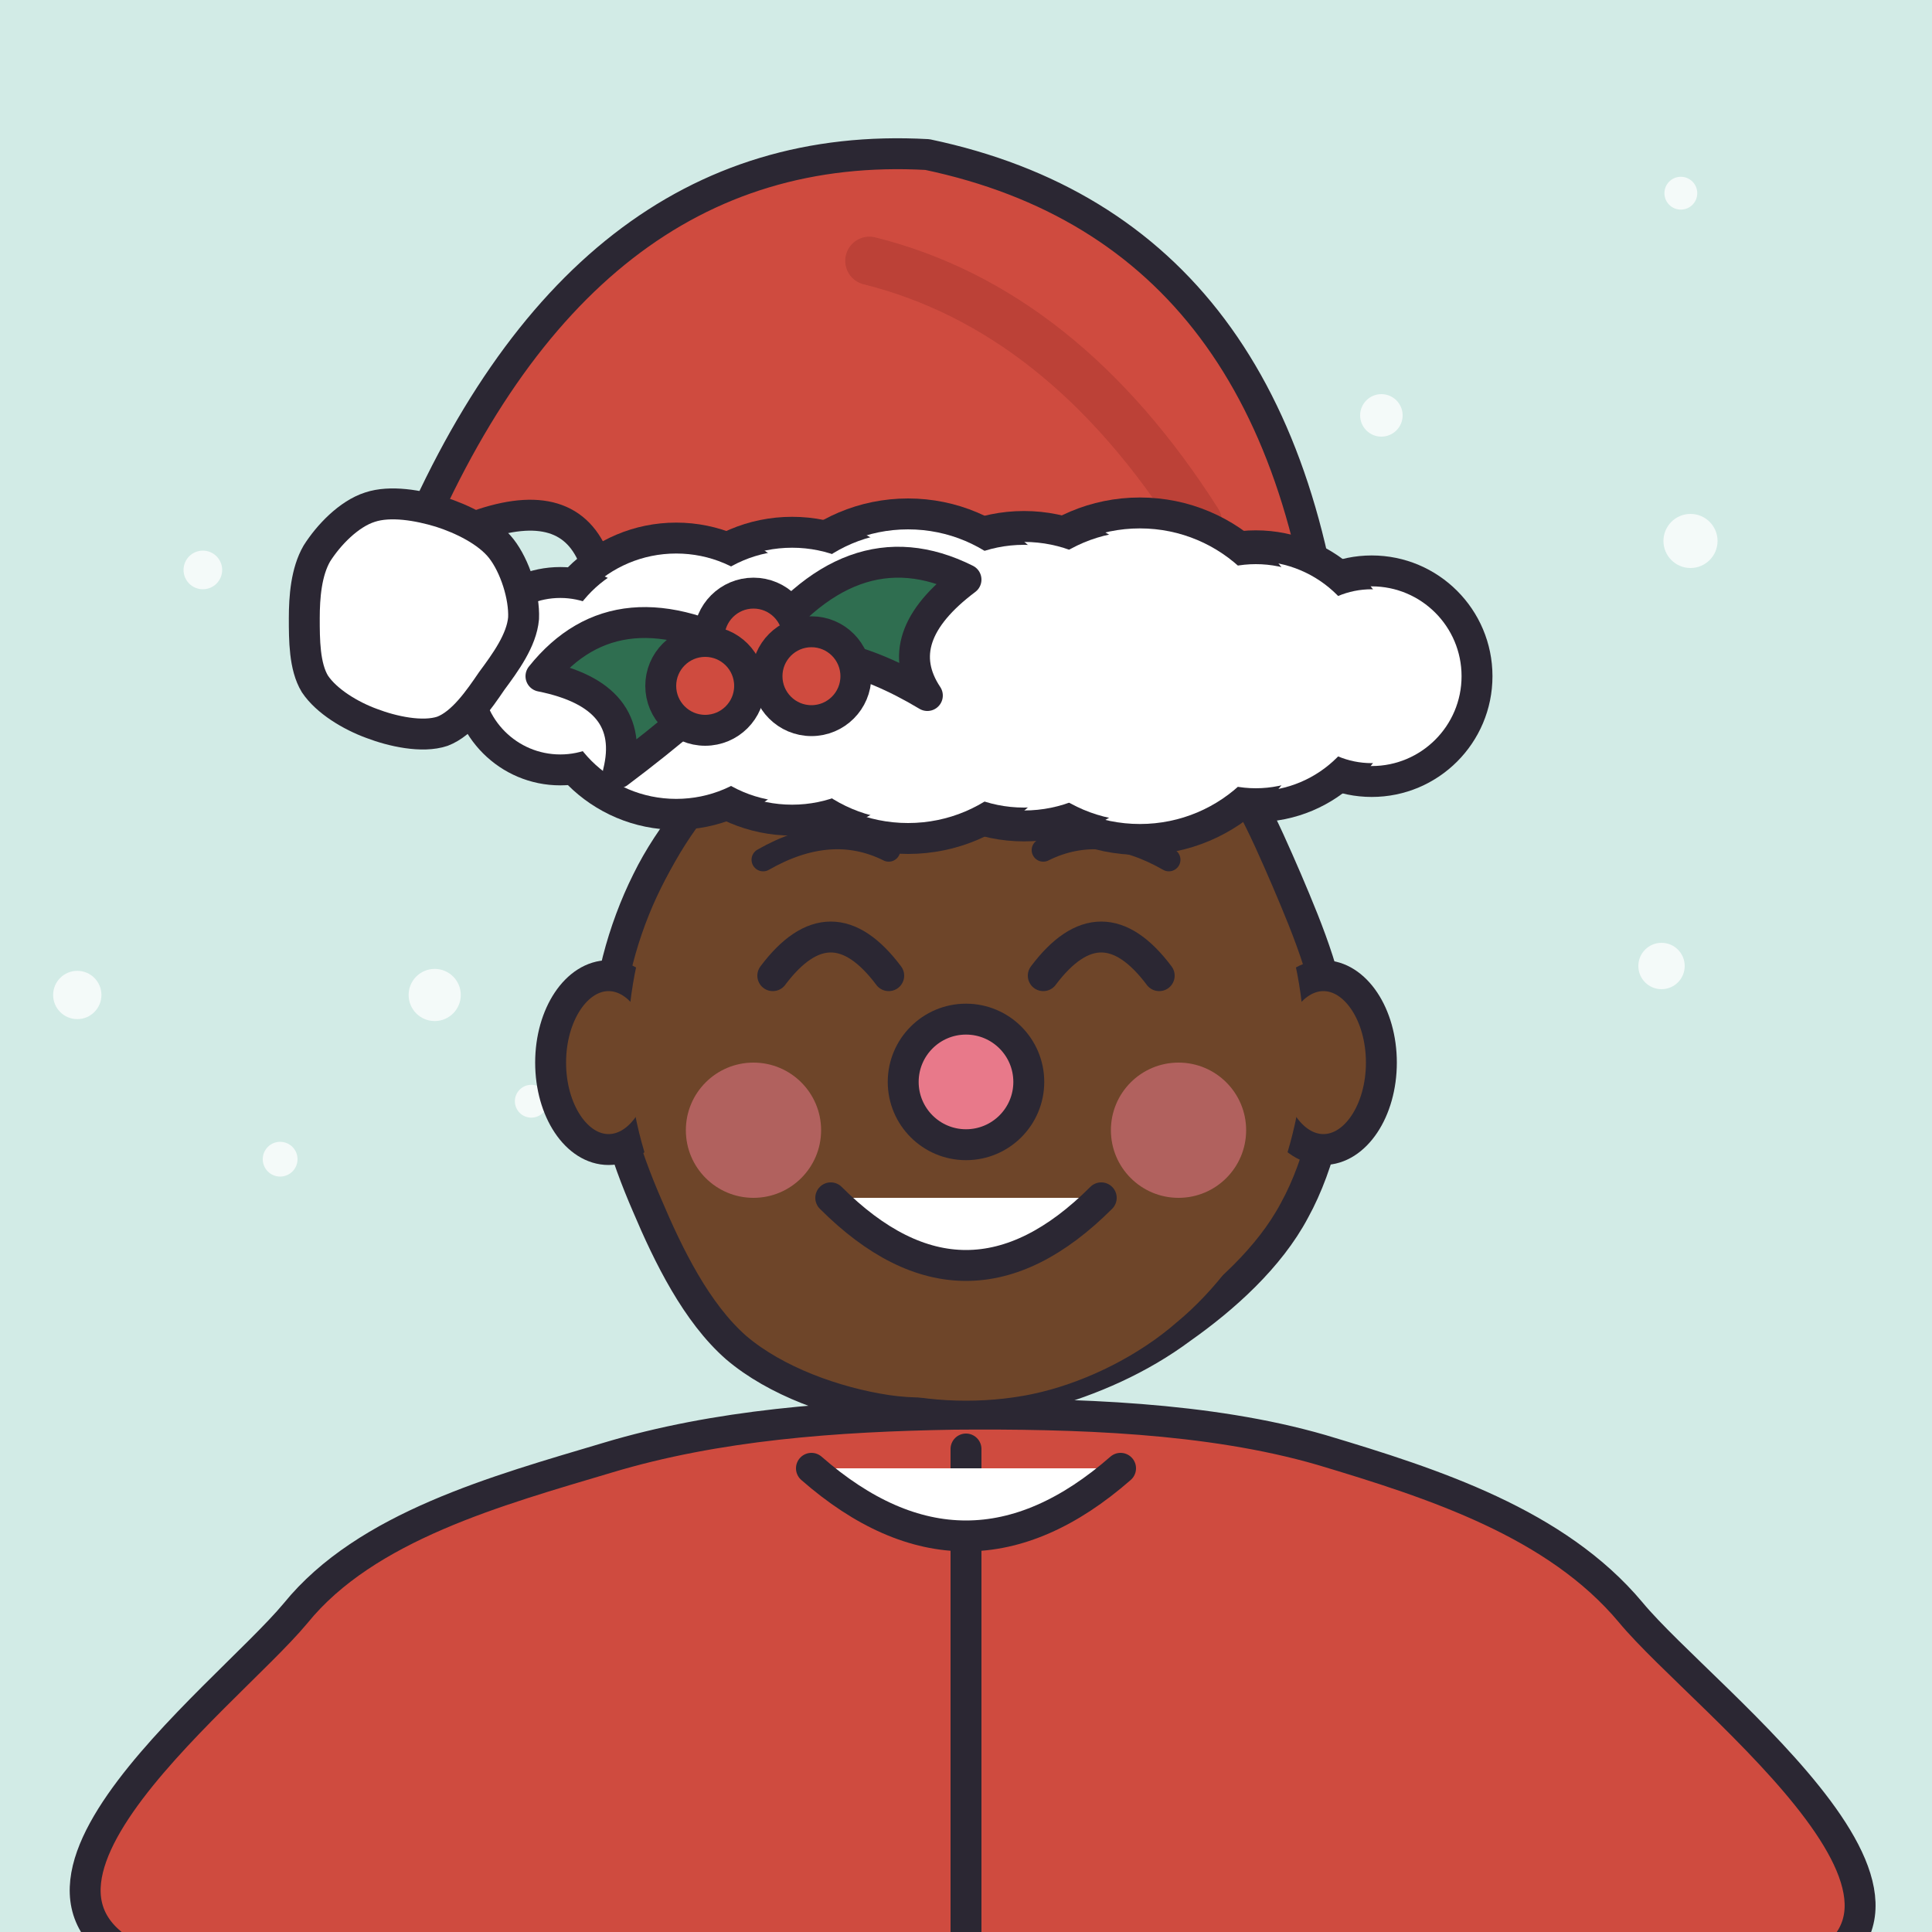
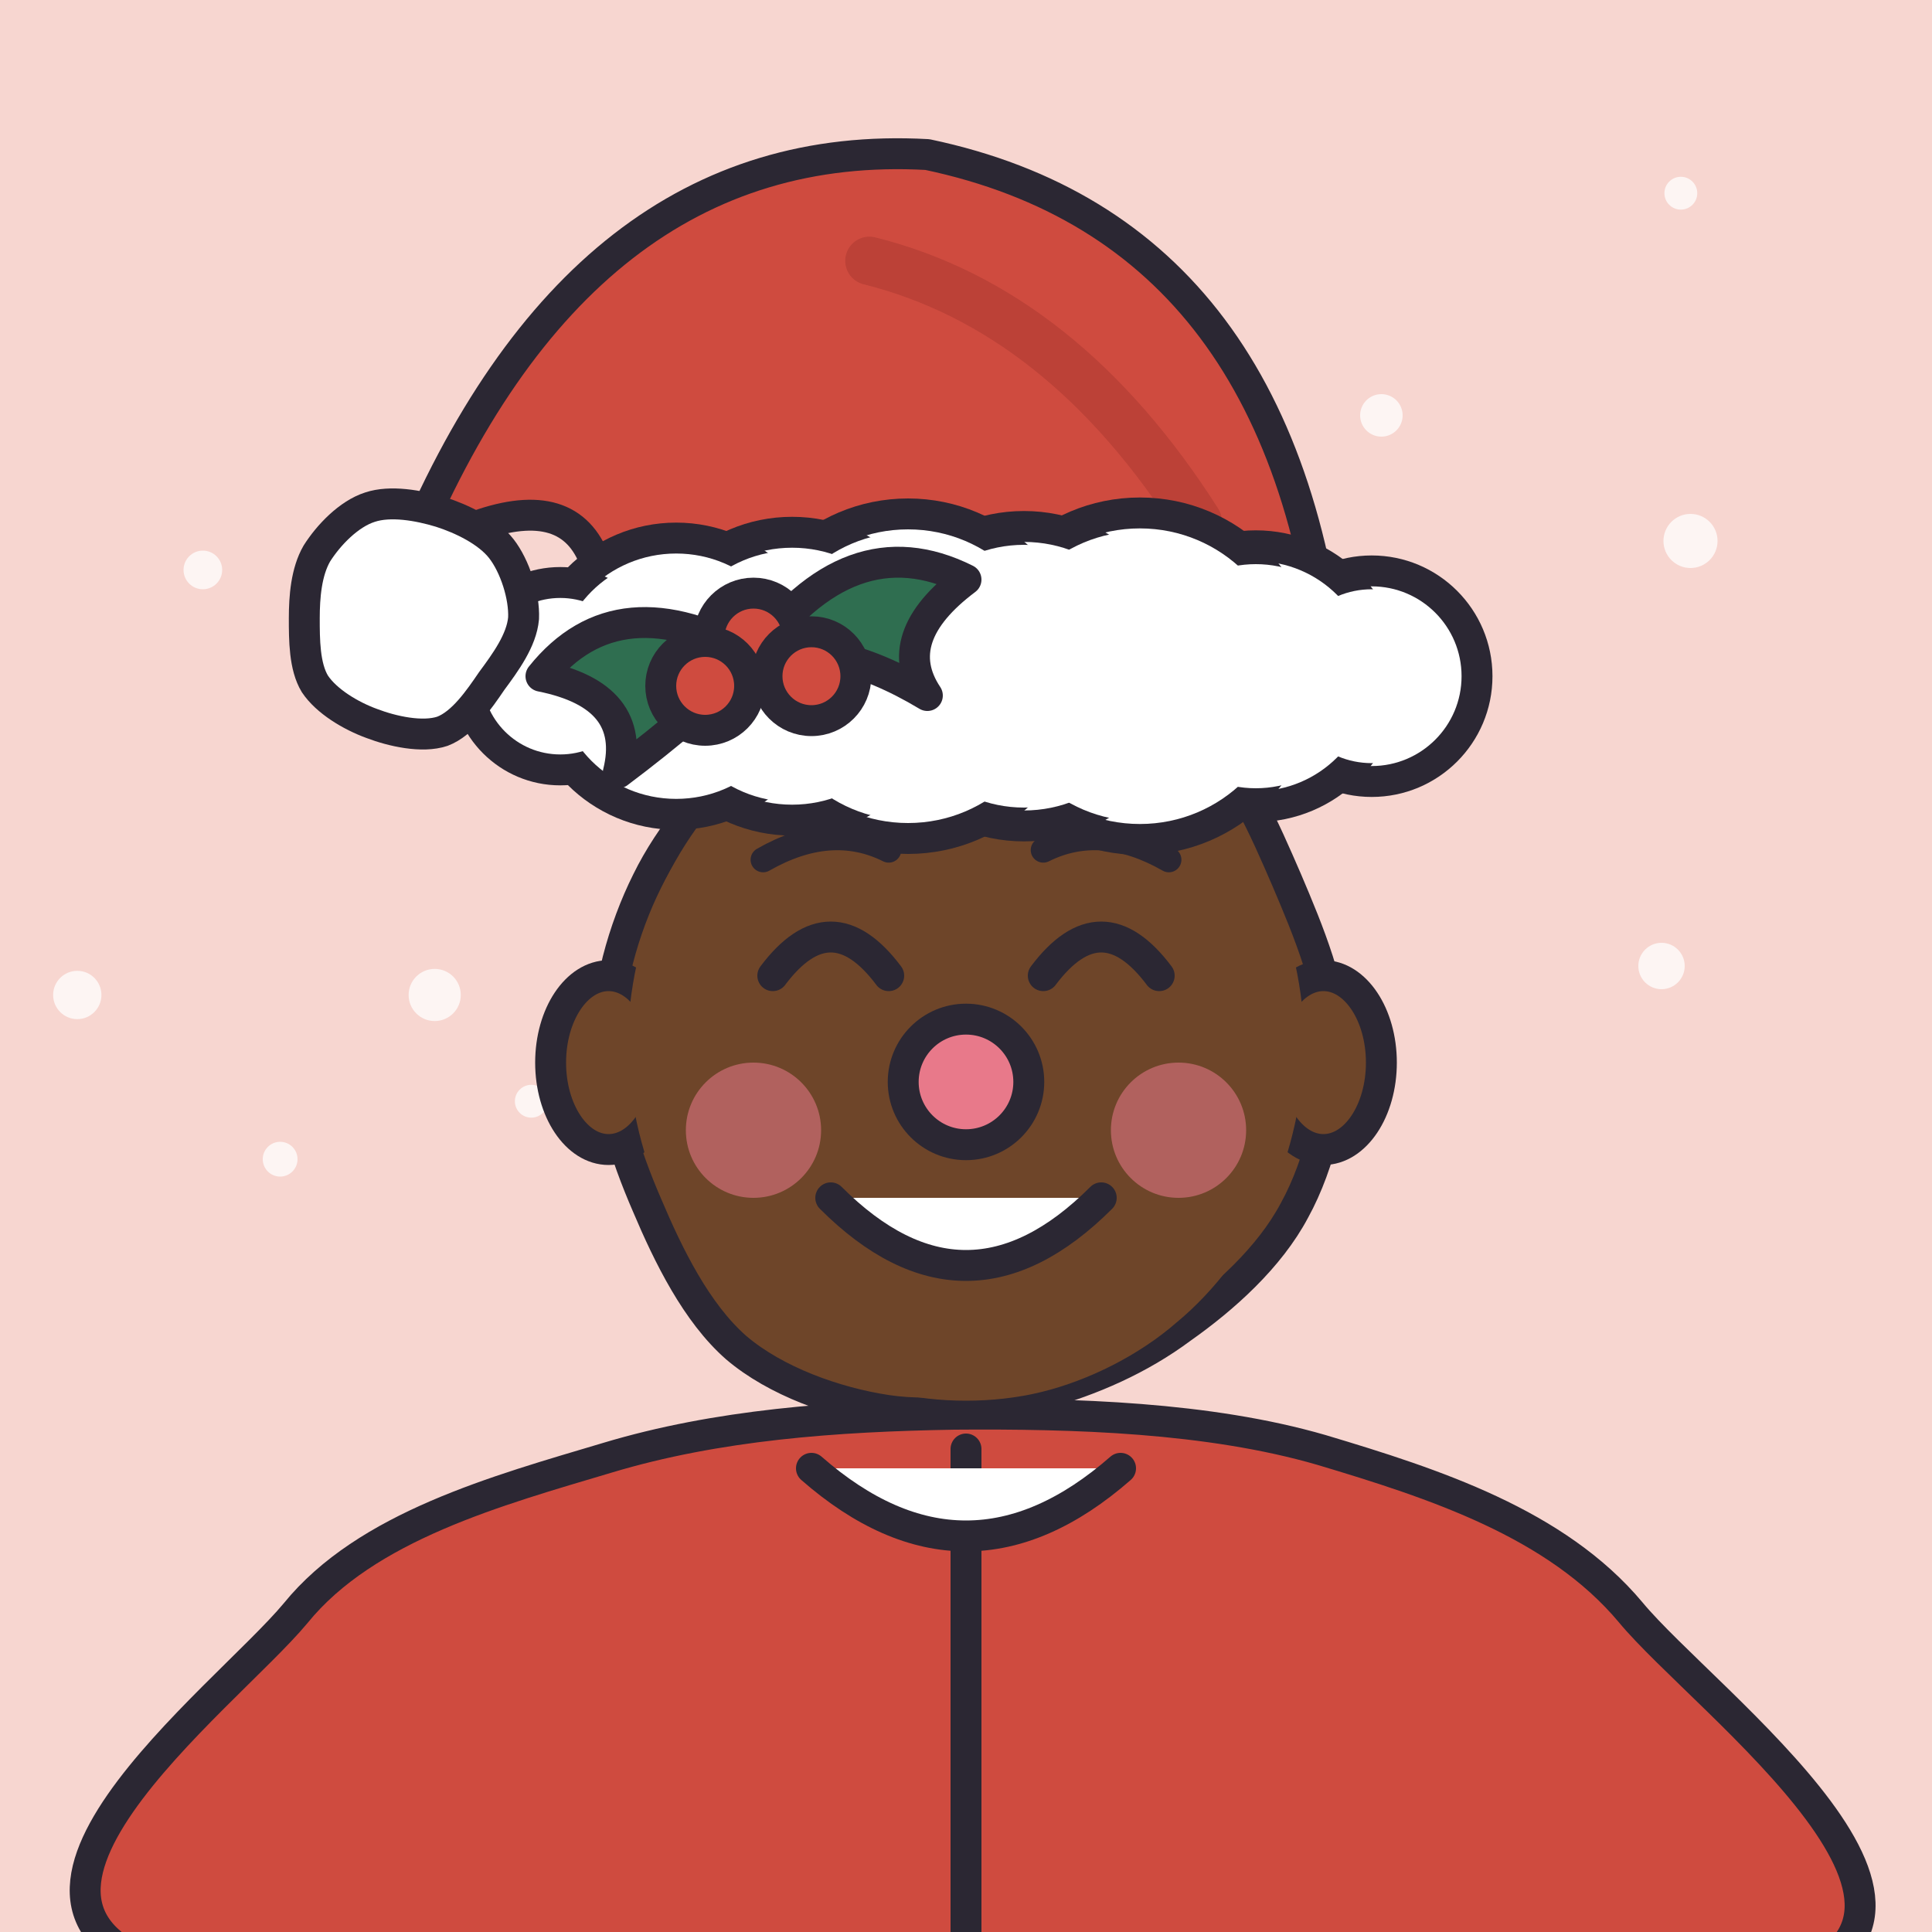
<svg xmlns="http://www.w3.org/2000/svg" viewBox="0 0 200 200" width="400" height="400">
-   <rect width="200" height="200" fill="#d2ebe6" />
+   <rect width="200" height="200" fill="#f7d6d0" />
  <circle cx="172" cy="100" r="2.4" fill="#fff" opacity=".75" />
  <circle cx="8" cy="103" r="2.5" fill="#fff" opacity=".75" />
  <circle cx="21" cy="59" r="2.0" fill="#fff" opacity=".75" />
  <circle cx="45" cy="103" r="2.7" fill="#fff" opacity=".75" />
  <circle cx="55" cy="114" r="1.7" fill="#fff" opacity=".75" />
  <circle cx="32" cy="61" r="1.5" fill="#fff" opacity=".75" />
  <circle cx="175" cy="56" r="2.8" fill="#fff" opacity=".75" />
  <circle cx="79" cy="24" r="2.9" fill="#fff" opacity=".75" />
  <circle cx="143" cy="43" r="2.2" fill="#fff" opacity=".75" />
  <circle cx="117" cy="63" r="1.6" fill="#fff" opacity=".75" />
  <circle cx="174" cy="20" r="1.7" fill="#fff" opacity=".75" />
  <circle cx="106" cy="63" r="2.7" fill="#fff" opacity=".75" />
  <circle cx="80" cy="75" r="2.0" fill="#fff" opacity=".75" />
  <circle cx="29" cy="120" r="1.8" fill="#fff" opacity=".75" />
  <path d="M18.9 204.5 C-6.5 198.1 23.2 175.9 30.6 167.0 C37.9 158.0 51.5 154.3 62.9 150.9 C74.2 147.5 86.5 146.6 98.8 146.4 C111.1 146.3 125.1 146.7 136.8 150.1 C148.5 153.6 161.1 157.7 168.8 166.9 C176.5 176.2 208.1 199.3 183.1 205.6 C158.1 211.8 44.3 210.9 18.9 204.5Z" fill="#cf4b3f" stroke="#2b2733" stroke-width="3.2" stroke-linecap="round" stroke-linejoin="round" />
  <path d="M100 150 L100 205" stroke="#2b2733" stroke-width="3.2" stroke-linecap="round" stroke-linejoin="round" fill="none" />
  <path d="M84 152 Q100 166 116 152" fill="#fff" stroke="#2b2733" stroke-width="3.2" stroke-linecap="round" stroke-linejoin="round" />
  <path d="M138.1 108.0 C138.2 113.7 136.7 120.4 134.0 125.3 C131.4 130.2 126.7 134.4 122.3 137.5 C118.0 140.7 113.0 142.9 107.9 144.3 C102.8 145.7 97.1 146.8 91.8 146.0 C86.5 145.2 80.3 143.0 76.2 139.5 C72.1 135.9 69.2 130.0 67.0 124.8 C64.7 119.5 62.8 113.6 62.8 108.0 C62.8 102.4 64.5 96.2 67.0 91.2 C69.4 86.3 73.3 81.7 77.4 78.2 C81.6 74.7 86.7 71.8 91.8 70.3 C97.0 68.8 103.0 68.1 108.4 69.1 C113.8 70.0 120.1 72.3 124.2 76.0 C128.3 79.7 130.9 85.8 133.2 91.1 C135.5 96.5 137.9 102.3 138.1 108.0Z" fill="#6e4529" stroke="#2b2733" stroke-width="3.2" stroke-linecap="round" stroke-linejoin="round" />
  <ellipse cx="63" cy="110" rx="6" ry="9" fill="#6e4529" stroke="#2b2733" stroke-width="3.2" stroke-linecap="round" stroke-linejoin="round" />
  <ellipse cx="137" cy="110" rx="6" ry="9" fill="#6e4529" stroke="#2b2733" stroke-width="3.2" stroke-linecap="round" stroke-linejoin="round" />
  <path d="M135.0 108.0 C135.0 113.4 133.7 119.2 131.5 124.1 C129.3 128.9 125.8 133.6 121.8 136.9 C117.9 140.3 112.7 142.9 107.8 144.1 C102.9 145.3 97.1 145.3 92.2 144.1 C87.3 142.9 82.1 140.3 78.2 136.9 C74.2 133.6 70.7 128.9 68.5 124.1 C66.3 119.2 65.0 113.4 65.0 108.0 C65.0 102.6 66.3 96.8 68.5 91.9 C70.7 87.1 74.2 82.4 78.2 79.1 C82.1 75.7 87.3 73.1 92.2 71.9 C97.1 70.7 102.9 70.7 107.8 71.9 C112.7 73.1 117.9 75.7 121.8 79.1 C125.8 82.4 129.3 87.1 131.5 91.9 C133.7 96.8 135.0 102.6 135.0 108.0Z" fill="#6e4529" />
  <circle cx="78" cy="117" r="7" fill="#e8798a" opacity=".55" />
  <circle cx="122" cy="117" r="7" fill="#e8798a" opacity=".55" />
  <path d="M86 124 Q100 138 114 124" fill="#fff" stroke="#2b2733" stroke-width="3.2" stroke-linecap="round" stroke-linejoin="round" />
  <circle cx="100" cy="112" r="6.5" fill="#e8798a" stroke="#2b2733" stroke-width="3.2" stroke-linecap="round" stroke-linejoin="round" />
  <path d="M80 101 Q86 93 92 101" fill="none" stroke="#2b2733" stroke-width="3.2" stroke-linecap="round" stroke-linejoin="round" />
  <path d="M108 101 Q114 93 120 101" fill="none" stroke="#2b2733" stroke-width="3.2" stroke-linecap="round" stroke-linejoin="round" />
-   <path d="M79 89 Q86 85 92 88" fill="none" stroke="#2b2733" stroke-width="2.4" stroke-linecap="round" />
-   <path d="M108 88 Q114 85 121 89" fill="none" stroke="#2b2733" stroke-width="2.4" stroke-linecap="round" />
+   <path d="M79 89 Q86 85 92 88" fill="none" stroke="#2b2733" stroke-width="2.6" stroke-linecap="round" />
+   <path d="M108 88 Q114 85 121 89" fill="none" stroke="#2b2733" stroke-width="2.6" stroke-linecap="round" />
  <g transform="translate(200 0) scale(-1 1)">
    <path d="M62 72 Q66 24 104 16 Q140 14 158 58 Q134 44 138 72Z" fill="#cf4b3f" stroke="#2b2733" stroke-width="3.2" stroke-linecap="round" stroke-linejoin="round" />
    <path d="M76 54 Q90 32 110 27" fill="none" stroke="#a3352d" stroke-width="5" stroke-linecap="round" opacity=".45" />
    <circle cx="58.0" cy="70.0" r="10.9" fill="#fff" stroke="#2b2733" stroke-width="3.2" stroke-linecap="round" stroke-linejoin="round" />
    <circle cx="70.0" cy="70.0" r="13.5" fill="#fff" stroke="#2b2733" stroke-width="3.2" stroke-linecap="round" stroke-linejoin="round" />
    <circle cx="82.0" cy="70.0" r="16.9" fill="#fff" stroke="#2b2733" stroke-width="3.2" stroke-linecap="round" stroke-linejoin="round" />
    <circle cx="94.0" cy="70.0" r="15.5" fill="#fff" stroke="#2b2733" stroke-width="3.2" stroke-linecap="round" stroke-linejoin="round" />
    <circle cx="106.0" cy="70.0" r="16.8" fill="#fff" stroke="#2b2733" stroke-width="3.2" stroke-linecap="round" stroke-linejoin="round" />
    <circle cx="118.0" cy="70.0" r="14.9" fill="#fff" stroke="#2b2733" stroke-width="3.2" stroke-linecap="round" stroke-linejoin="round" />
    <circle cx="130.0" cy="70.0" r="14.3" fill="#fff" stroke="#2b2733" stroke-width="3.2" stroke-linecap="round" stroke-linejoin="round" />
    <circle cx="142.0" cy="70.0" r="9.7" fill="#fff" stroke="#2b2733" stroke-width="3.2" stroke-linecap="round" stroke-linejoin="round" />
    <circle cx="58.0" cy="70.0" r="9.0" fill="#fff" />
    <circle cx="70.0" cy="70.0" r="11.6" fill="#fff" />
    <circle cx="82.0" cy="70.0" r="15.0" fill="#fff" />
    <circle cx="94.0" cy="70.0" r="13.6" fill="#fff" />
    <circle cx="106.0" cy="70.0" r="14.9" fill="#fff" />
    <circle cx="118.0" cy="70.0" r="13.0" fill="#fff" />
    <circle cx="130.0" cy="70.0" r="12.4" fill="#fff" />
    <circle cx="142.0" cy="70.0" r="7.8" fill="#fff" />
    <path d="M168.5 64.0 C168.5 66.2 168.5 69.0 167.4 70.8 C166.2 72.6 163.7 74.1 161.5 74.9 C159.4 75.7 156.3 76.4 154.2 75.7 C152.1 74.9 150.4 72.4 149.1 70.5 C147.7 68.6 146.0 66.3 145.8 64.0 C145.7 61.7 146.7 58.6 148.1 56.8 C149.5 55.0 152.2 53.7 154.4 53.0 C156.7 52.3 159.6 51.8 161.7 52.5 C163.9 53.2 166.0 55.4 167.2 57.3 C168.3 59.2 168.5 61.8 168.5 64.0Z" fill="#fff" stroke="#2b2733" stroke-width="3.2" stroke-linecap="round" stroke-linejoin="round" />
  </g>
  <path d="M78 68 q-14 -8 -22 2 q10 2 8 10 q8 -6 14 -12Z" fill="#2f6e50" stroke="#2b2733" stroke-width="3.2" stroke-linecap="round" stroke-linejoin="round" />
  <path d="M78 68 q10 -14 22 -8 q-8 6 -4 12 q-10 -6 -18 -4Z" fill="#2f6e50" stroke="#2b2733" stroke-width="3.2" stroke-linecap="round" stroke-linejoin="round" />
  <circle cx="78" cy="66" r="4.6" fill="#cf4b3f" stroke="#2b2733" stroke-width="3.2" stroke-linecap="round" stroke-linejoin="round" />
  <circle cx="84" cy="70" r="4.6" fill="#cf4b3f" stroke="#2b2733" stroke-width="3.2" stroke-linecap="round" stroke-linejoin="round" />
  <circle cx="73" cy="71" r="4.6" fill="#cf4b3f" stroke="#2b2733" stroke-width="3.2" stroke-linecap="round" stroke-linejoin="round" />
</svg>
